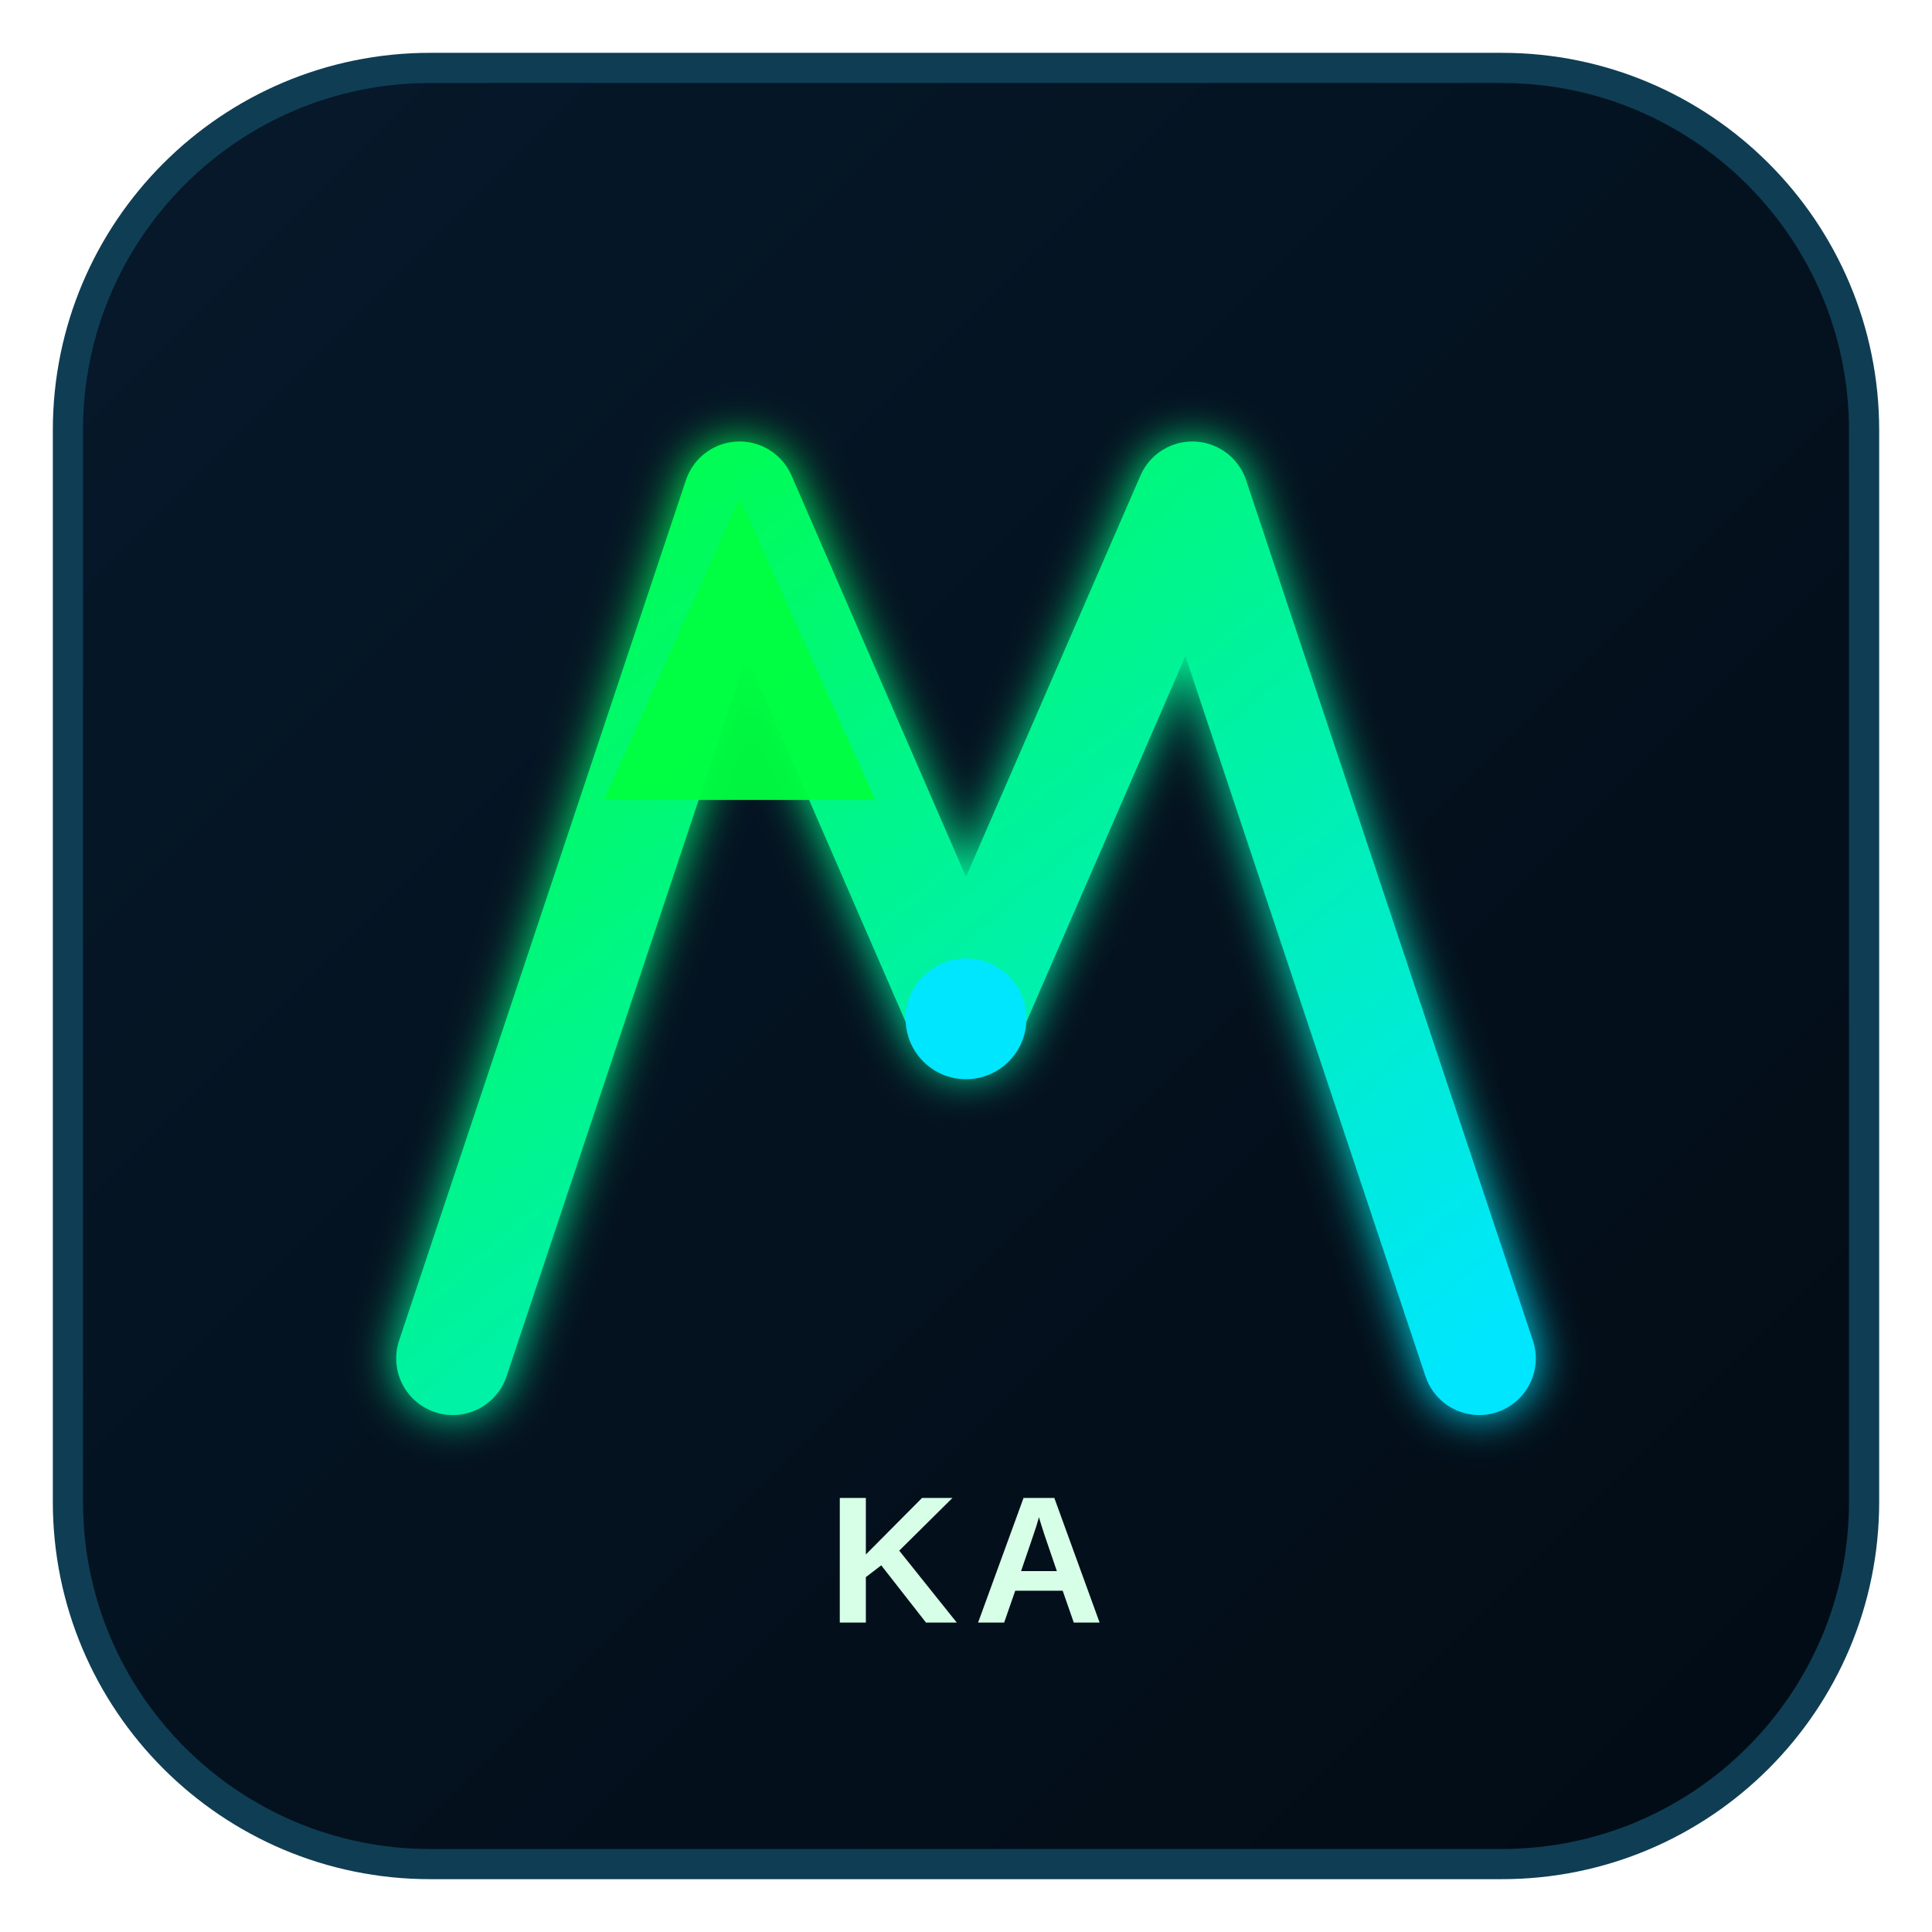
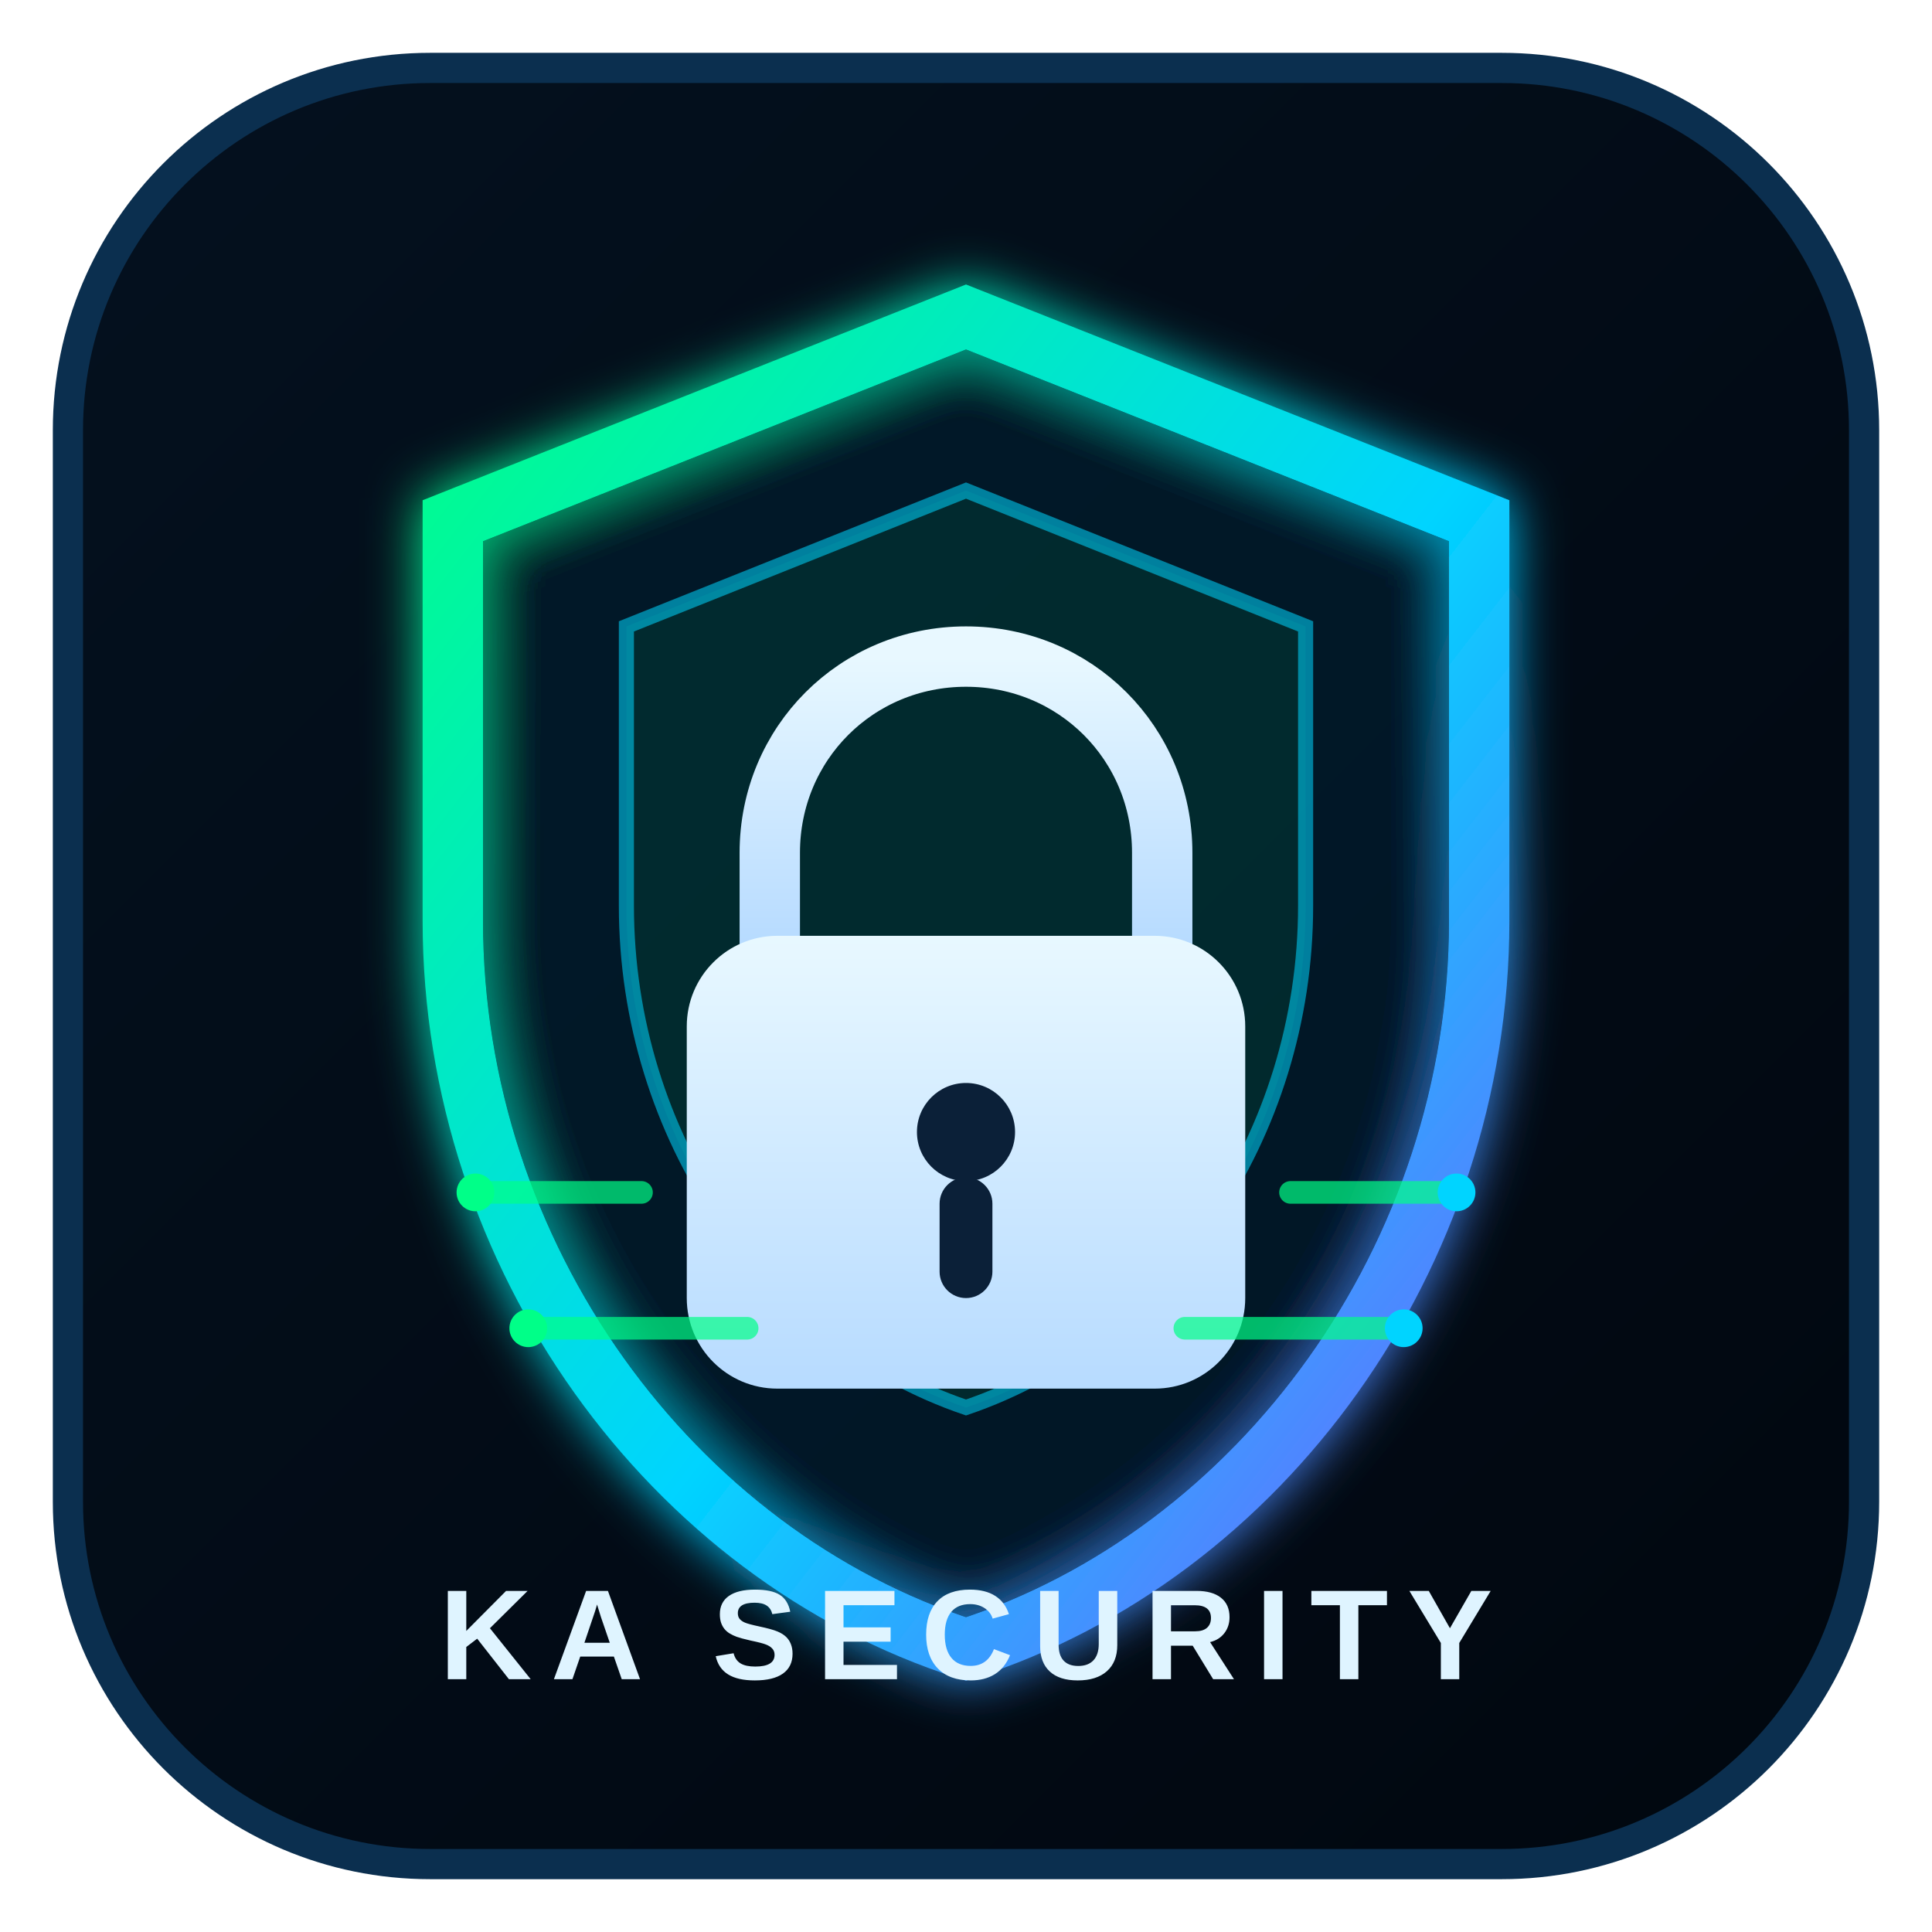
- <svg xmlns="http://www.w3.org/2000/svg" width="512" height="512" viewBox="0 0 512 512" role="img" aria-label="Kali Academy Logo">
+ <svg xmlns="http://www.w3.org/2000/svg" width="512" height="512" viewBox="0 0 512 512" role="img" aria-label="Kali Academy Cybersecurity Logo">
  <defs>
    <linearGradient id="bg" x1="0" y1="0" x2="1" y2="1">
-       <stop offset="0%" stop-color="#06192b" />
-       <stop offset="100%" stop-color="#020b14" />
+       <stop offset="0%" stop-color="#04111f" />
+       <stop offset="100%" stop-color="#01070f" />
    </linearGradient>
-     <linearGradient id="neon" x1="0" y1="0" x2="1" y2="1">
-       <stop offset="0%" stop-color="#00ff41" />
-       <stop offset="100%" stop-color="#00e6ff" />
+     <linearGradient id="frame" x1="0" y1="0" x2="1" y2="1">
+       <stop offset="0%" stop-color="#00ff88" />
+       <stop offset="55%" stop-color="#00d4ff" />
+       <stop offset="100%" stop-color="#7a5cff" />
    </linearGradient>
-     <filter id="glow" x="-40%" y="-40%" width="180%" height="180%">
-       <feGaussianBlur stdDeviation="6" result="blur" />
+     <linearGradient id="lock" x1="0" y1="0" x2="0" y2="1">
+       <stop offset="0%" stop-color="#e8f8ff" />
+       <stop offset="100%" stop-color="#b7dbff" />
+     </linearGradient>
+     <filter id="glow" x="-45%" y="-45%" width="190%" height="190%">
+       <feGaussianBlur stdDeviation="7" result="blur" />
      <feMerge>
        <feMergeNode in="blur" />
        <feMergeNode in="SourceGraphic" />
      </feMerge>
    </filter>
  </defs>
-   <rect x="18" y="18" width="476" height="476" rx="96" fill="url(#bg)" stroke="#0f3d54" stroke-width="8" />
-   <path d="M120 360 L196 132 L256 270 L316 132 L392 360" fill="none" stroke="url(#neon)" stroke-width="30" stroke-linecap="round" stroke-linejoin="round" filter="url(#glow)" />
-   <path d="M196 132 L160 212 L232 212 Z" fill="#00ff41" opacity="0.95" />
-   <circle cx="256" cy="270" r="16" fill="#00e6ff" />
-   <text x="256" y="430" text-anchor="middle" fill="#d7ffe8" font-size="48" font-weight="700" font-family="Orbitron, Arial, sans-serif" letter-spacing="4">KA</text>
+   <rect x="18" y="18" width="476" height="476" rx="96" fill="url(#bg)" stroke="#0b2f4f" stroke-width="8" />
+   <path d="M256 84 392 138v106c0 89-58 168-136 193-78-25-136-104-136-193V138z" fill="rgba(0,20,45,.45)" stroke="url(#frame)" stroke-width="16" filter="url(#glow)" />
+   <path d="M256 130 346 166v74c0 61-37 115-90 133-53-18-90-72-90-133v-74z" fill="rgba(0,255,136,.08)" stroke="rgba(0,212,255,.55)" stroke-width="4" />
+   <path d="M204 250v-24c0-29 23-52 52-52s52 23 52 52v24" fill="none" stroke="url(#lock)" stroke-width="16" stroke-linecap="round" />
+   <rect x="182" y="248" width="148" height="120" rx="24" fill="url(#lock)" />
+   <circle cx="256" cy="300" r="13" fill="#0b2038" />
+   <rect x="249" y="312" width="14" height="32" rx="7" fill="#0b2038" />
+   <path d="M140 352h58M314 352h58M126 316h44M342 316h44" stroke="rgba(0,255,136,.7)" stroke-width="6" stroke-linecap="round" />
+   <circle cx="126" cy="316" r="5" fill="#00ff88" />
+   <circle cx="386" cy="316" r="5" fill="#00d4ff" />
+   <circle cx="140" cy="352" r="5" fill="#00ff88" />
+   <circle cx="372" cy="352" r="5" fill="#00d4ff" />
+   <text x="256" y="445" text-anchor="middle" fill="#dff4ff" font-size="34" font-weight="700" font-family="Orbitron, Arial, sans-serif" letter-spacing="5">KA SECURITY</text>
</svg>
